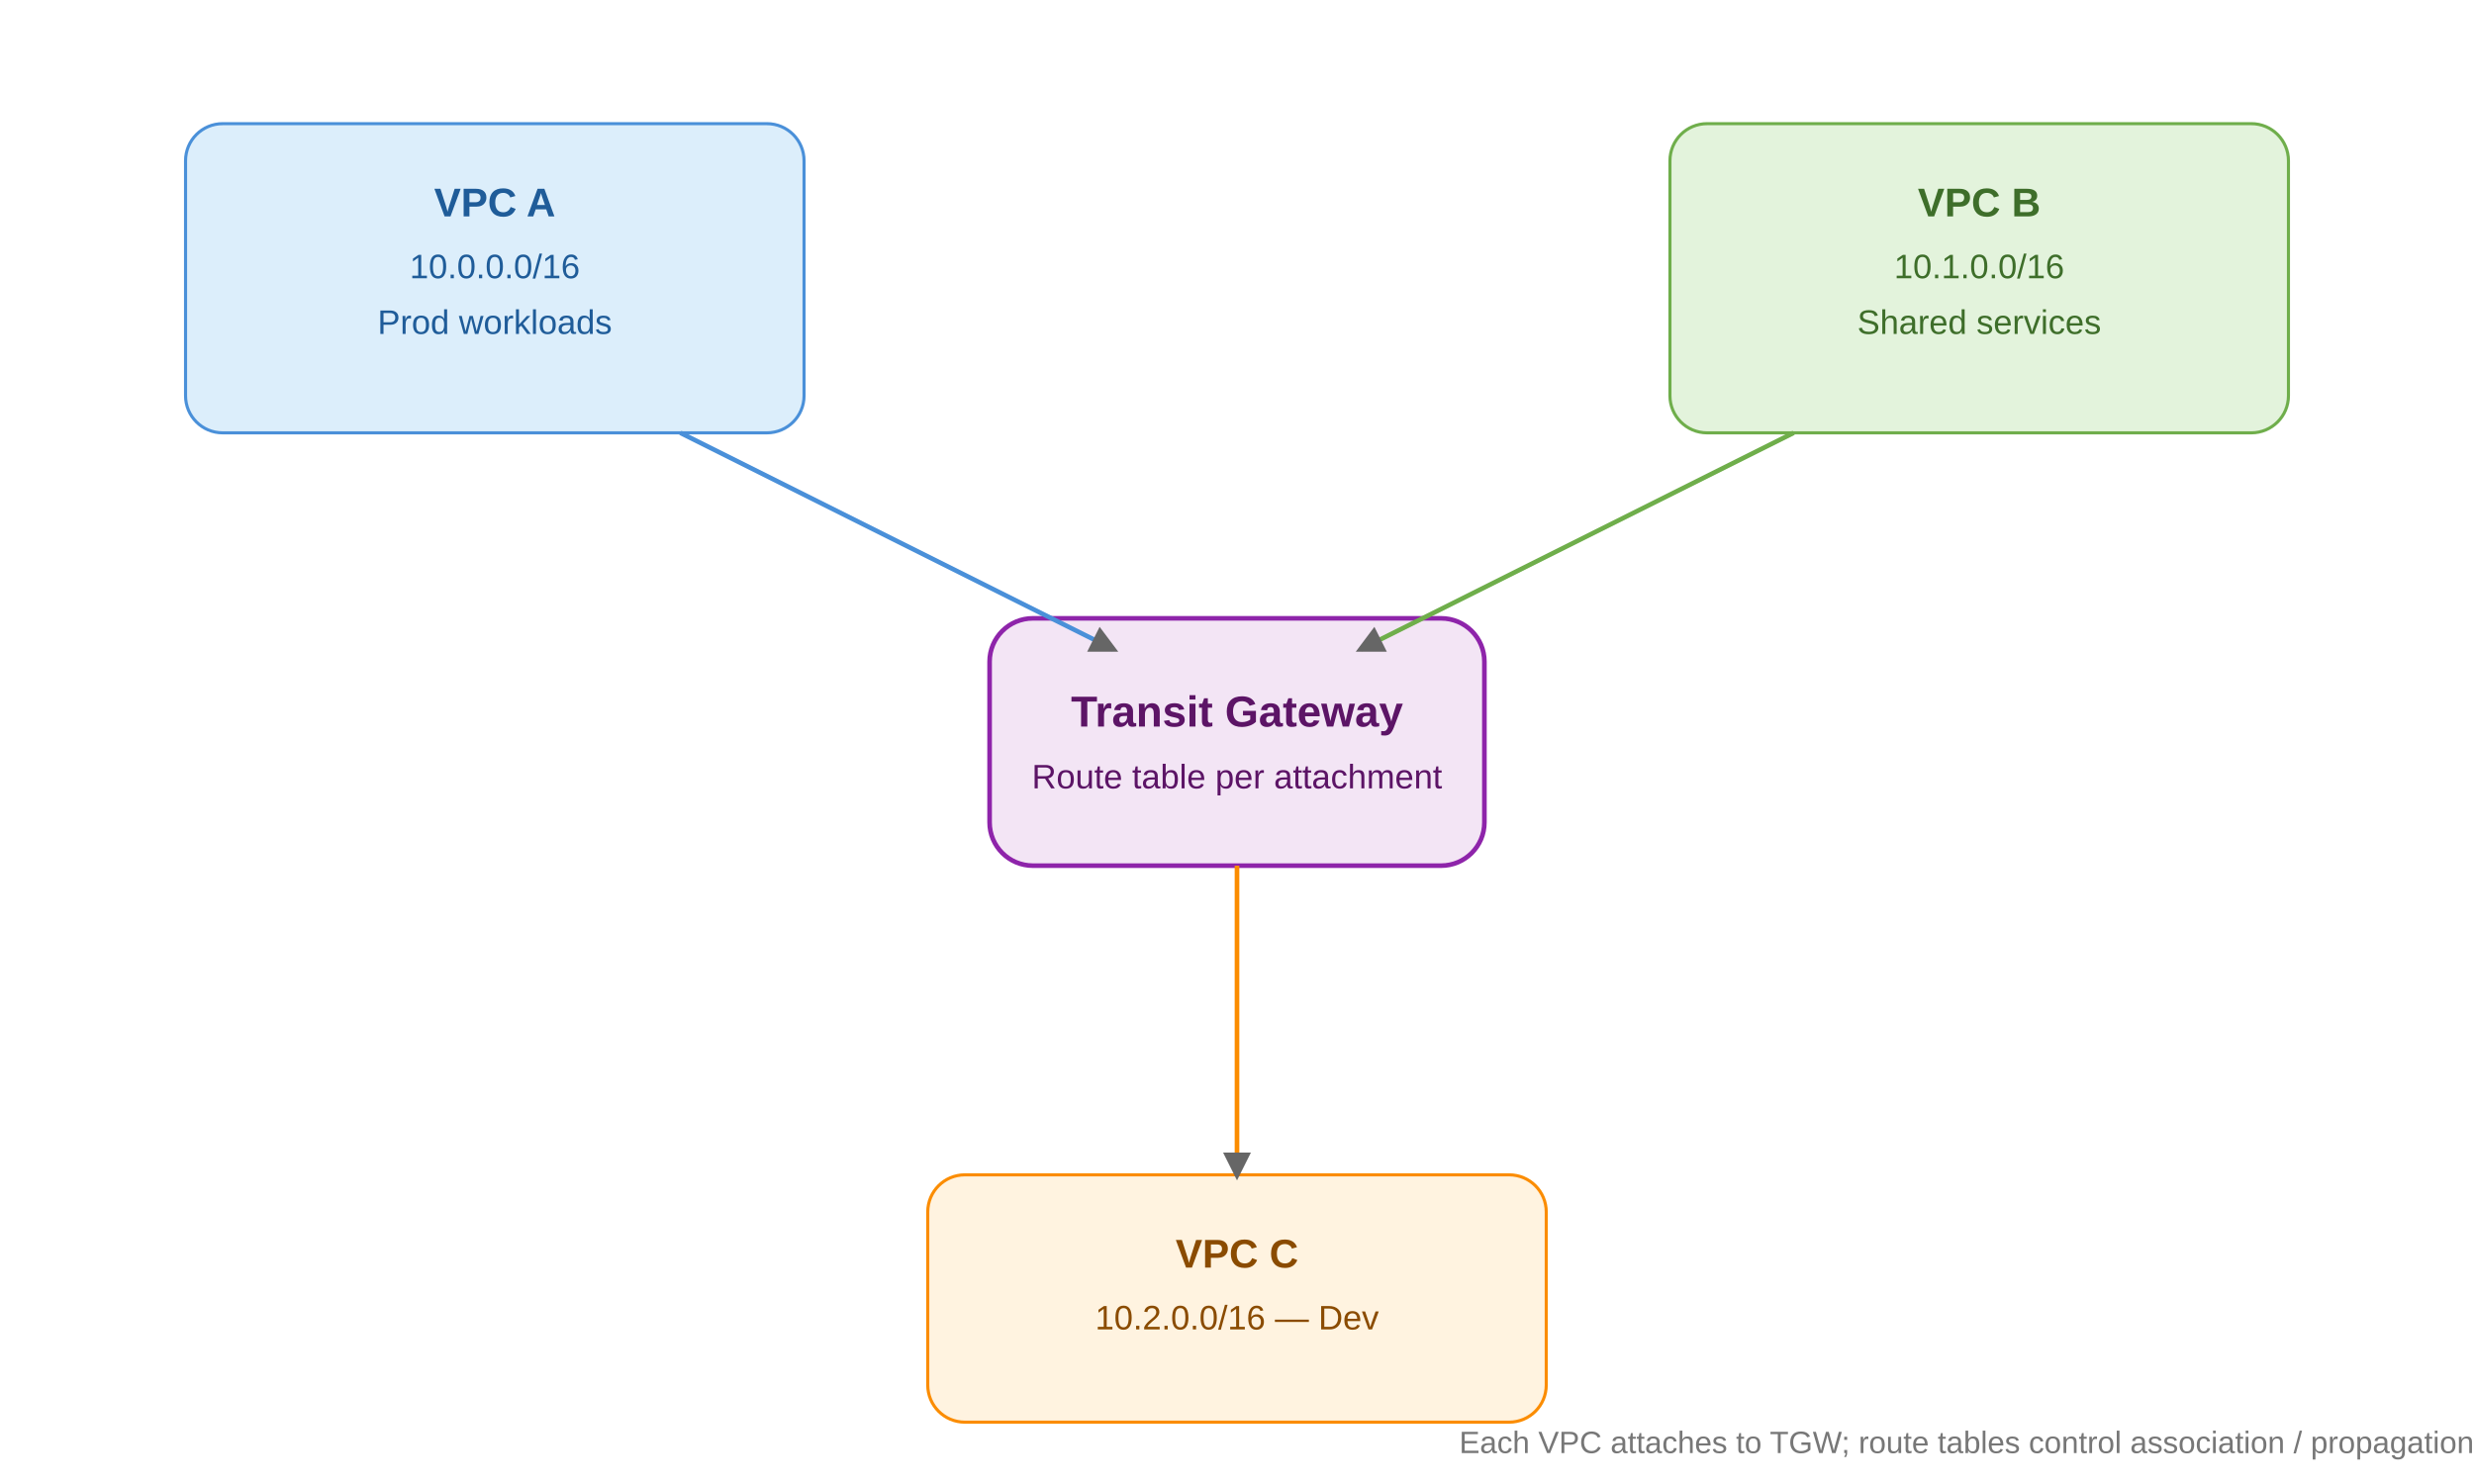
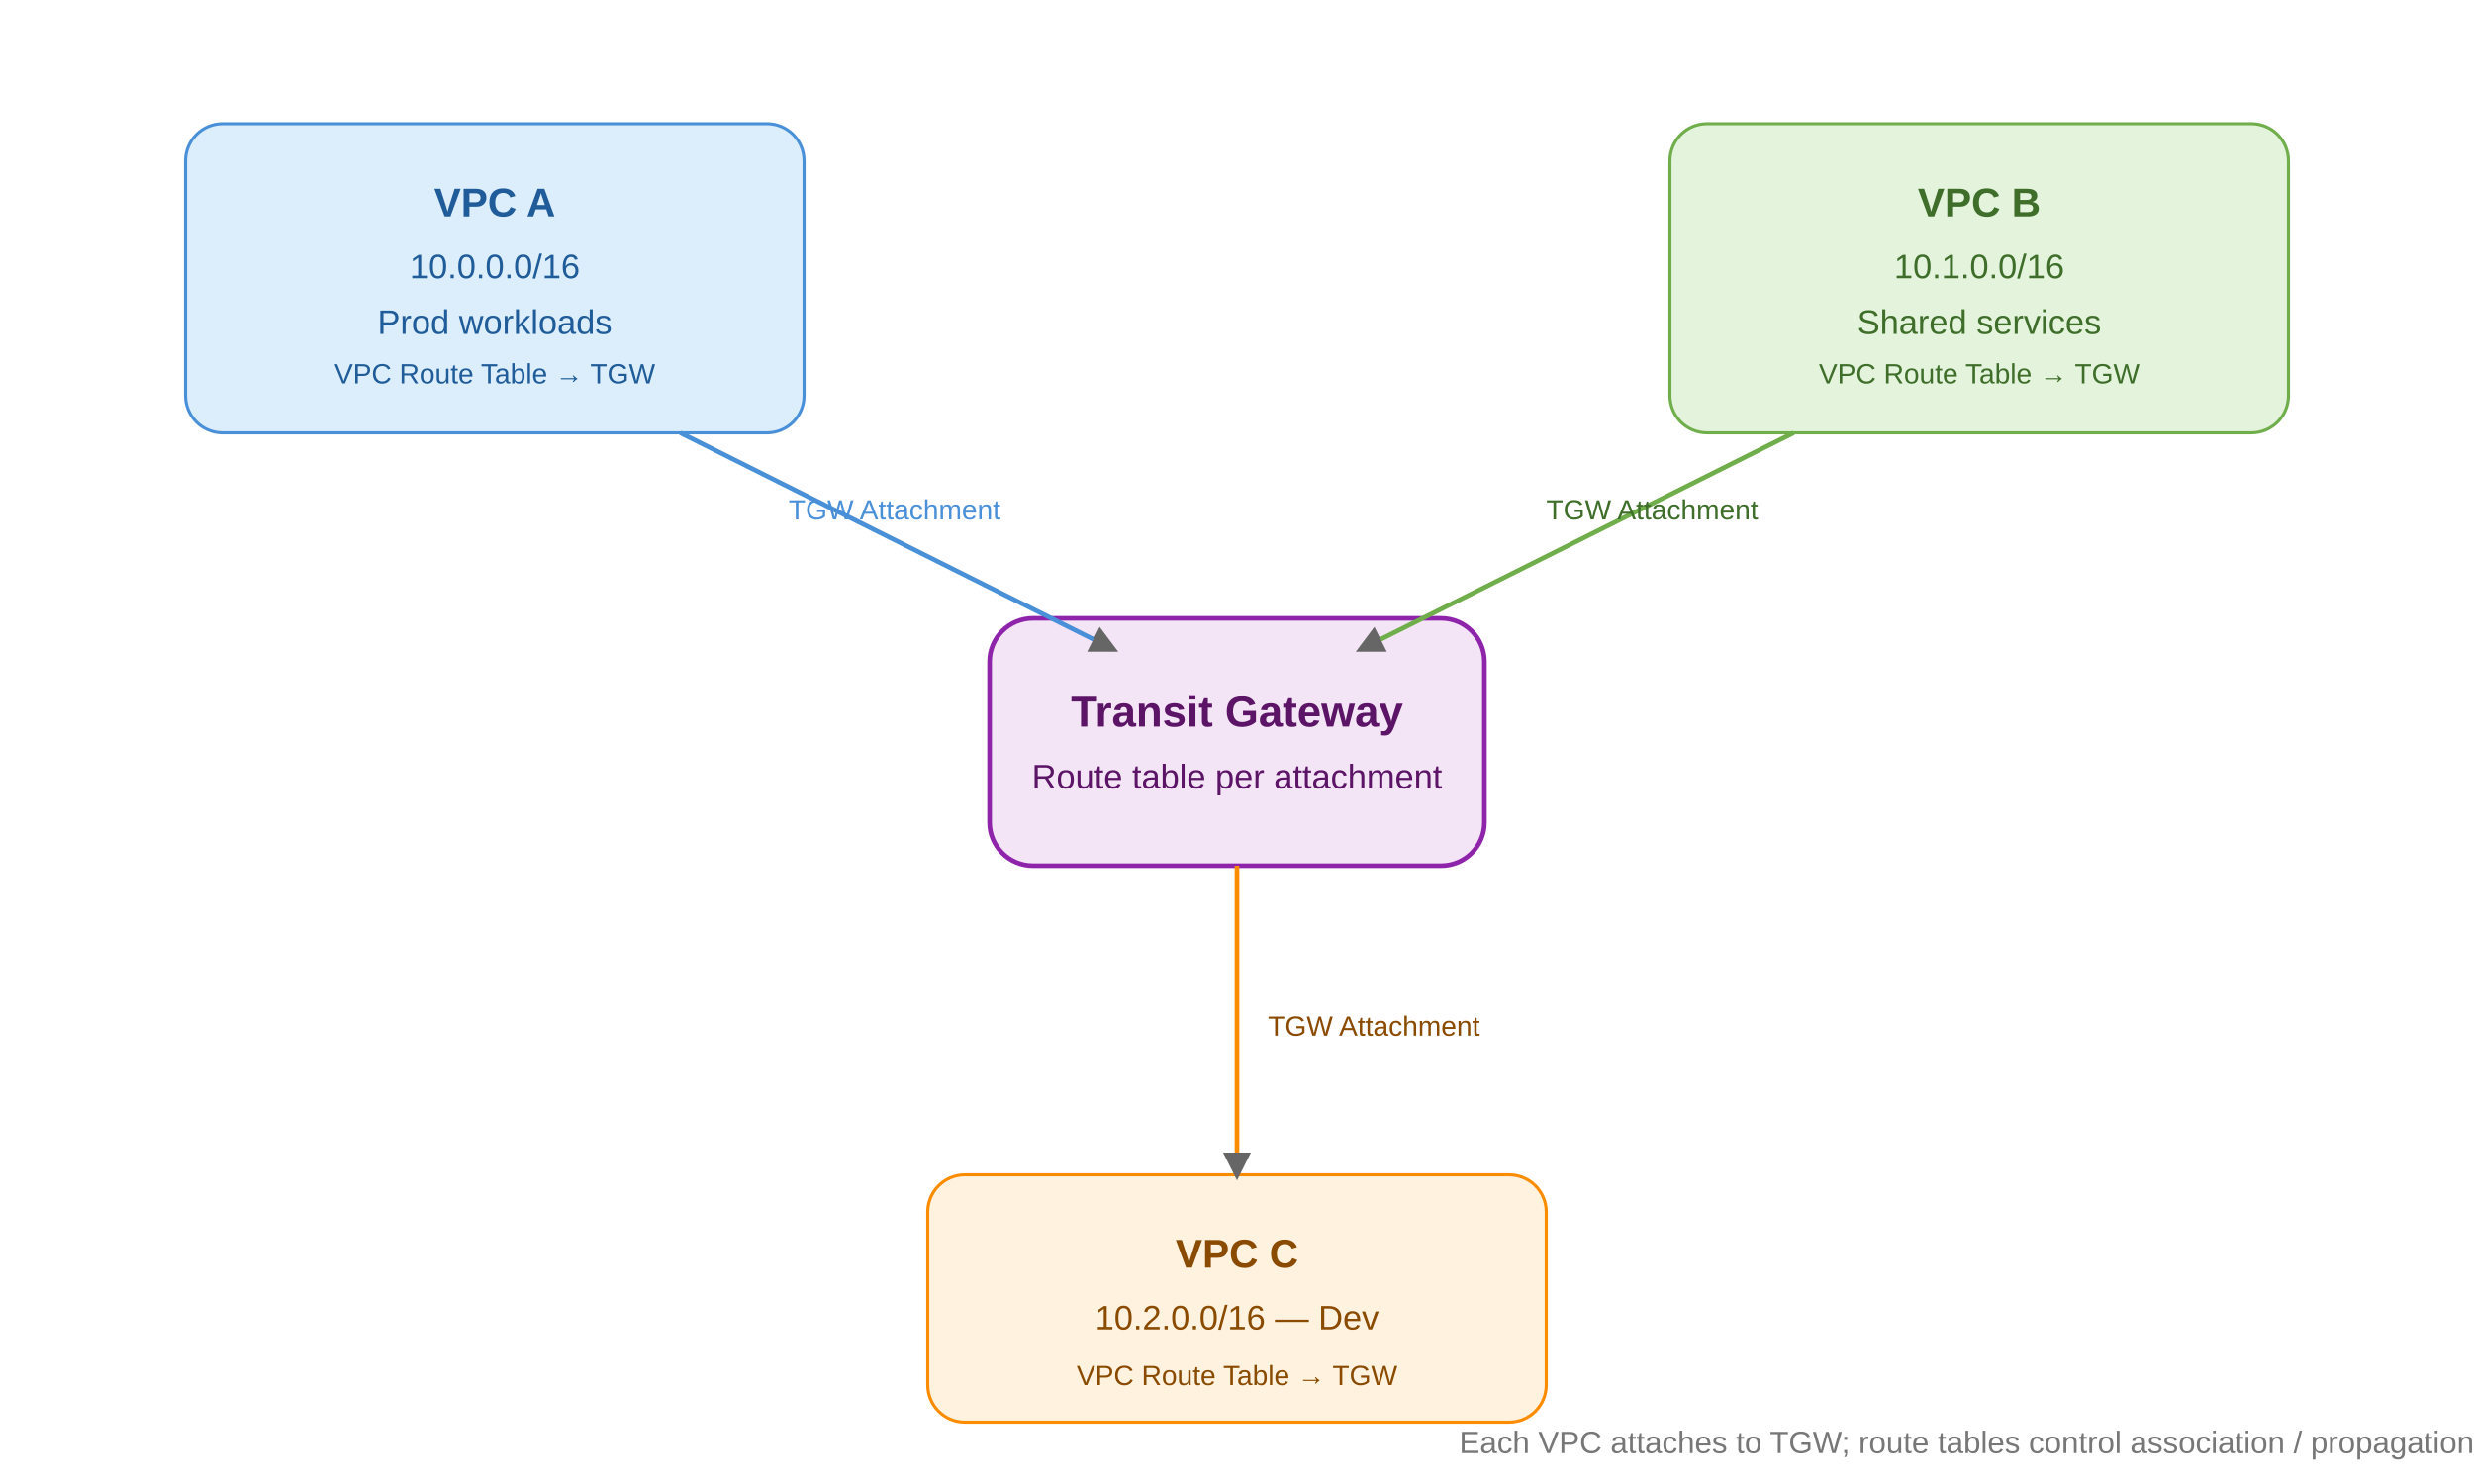
<svg xmlns="http://www.w3.org/2000/svg" width="800" height="480" viewBox="0 0 800 480" font-family="Arial, Helvetica, sans-serif">
  <rect width="800" height="480" fill="#ffffff" />
  <rect x="320" y="200" width="160" height="80" rx="14" fill="#F3E5F5" stroke="#8E24AA" stroke-width="1.5" />
  <text x="400" y="235" text-anchor="middle" font-size="14" fill="#5C1466" font-weight="bold">Transit Gateway</text>
  <text x="400" y="255" text-anchor="middle" font-size="11" fill="#5C1466">Route table per attachment</text>
  <rect x="60" y="40" width="200" height="100" rx="12" fill="#DCEEFB" stroke="#4A90D9" stroke-width="1" />
  <text x="160" y="70" text-anchor="middle" font-size="13" fill="#1F5C99" font-weight="bold">VPC A</text>
  <text x="160" y="90" text-anchor="middle" font-size="11" fill="#1F5C99">10.0.0.0/16</text>
  <text x="160" y="108" text-anchor="middle" font-size="11" fill="#1F5C99">Prod workloads</text>
+   <text x="160" y="124" text-anchor="middle" font-size="9" fill="#1F5C99">VPC Route Table → TGW</text>
  <rect x="540" y="40" width="200" height="100" rx="12" fill="#E3F3DC" stroke="#6FAE4B" stroke-width="1" />
  <text x="640" y="70" text-anchor="middle" font-size="13" fill="#3E6E2A" font-weight="bold">VPC B</text>
  <text x="640" y="90" text-anchor="middle" font-size="11" fill="#3E6E2A">10.1.0.0/16</text>
  <text x="640" y="108" text-anchor="middle" font-size="11" fill="#3E6E2A">Shared services</text>
+   <text x="640" y="124" text-anchor="middle" font-size="9" fill="#3E6E2A">VPC Route Table → TGW</text>
  <rect x="300" y="380" width="200" height="80" rx="12" fill="#FFF3E0" stroke="#FB8C00" stroke-width="1" />
  <text x="400" y="410" text-anchor="middle" font-size="13" fill="#8A4B00" font-weight="bold">VPC C</text>
  <text x="400" y="430" text-anchor="middle" font-size="11" fill="#8A4B00">10.2.0.0/16 — Dev</text>
+   <text x="400" y="448" text-anchor="middle" font-size="9" fill="#8A4B00">VPC Route Table → TGW</text>
  <line x1="220" y1="140" x2="360" y2="210" stroke="#4A90D9" stroke-width="1.5" marker-end="url(#arrow)" />
+   <text x="255" y="168" font-size="9" fill="#4A90D9">TGW Attachment</text>
  <line x1="580" y1="140" x2="440" y2="210" stroke="#6FAE4B" stroke-width="1.5" marker-end="url(#arrow)" />
+   <text x="500" y="168" font-size="9" fill="#3E6E2A">TGW Attachment</text>
  <line x1="400" y1="280" x2="400" y2="380" stroke="#FB8C00" stroke-width="1.5" marker-end="url(#arrow)" />
+   <text x="410" y="335" font-size="9" fill="#8A4B00">TGW Attachment</text>
  <text x="800" y="470" text-anchor="end" font-size="10" fill="#777777">Each VPC attaches to TGW; route tables control association / propagation</text>
  <defs>
    <marker id="arrow" viewBox="0 0 10 10" refX="8" refY="5" markerWidth="6" markerHeight="6" orient="auto-start-reverse">
      <path d="M0,0 L10,5 L0,10 Z" fill="#666666" />
    </marker>
  </defs>
</svg>
